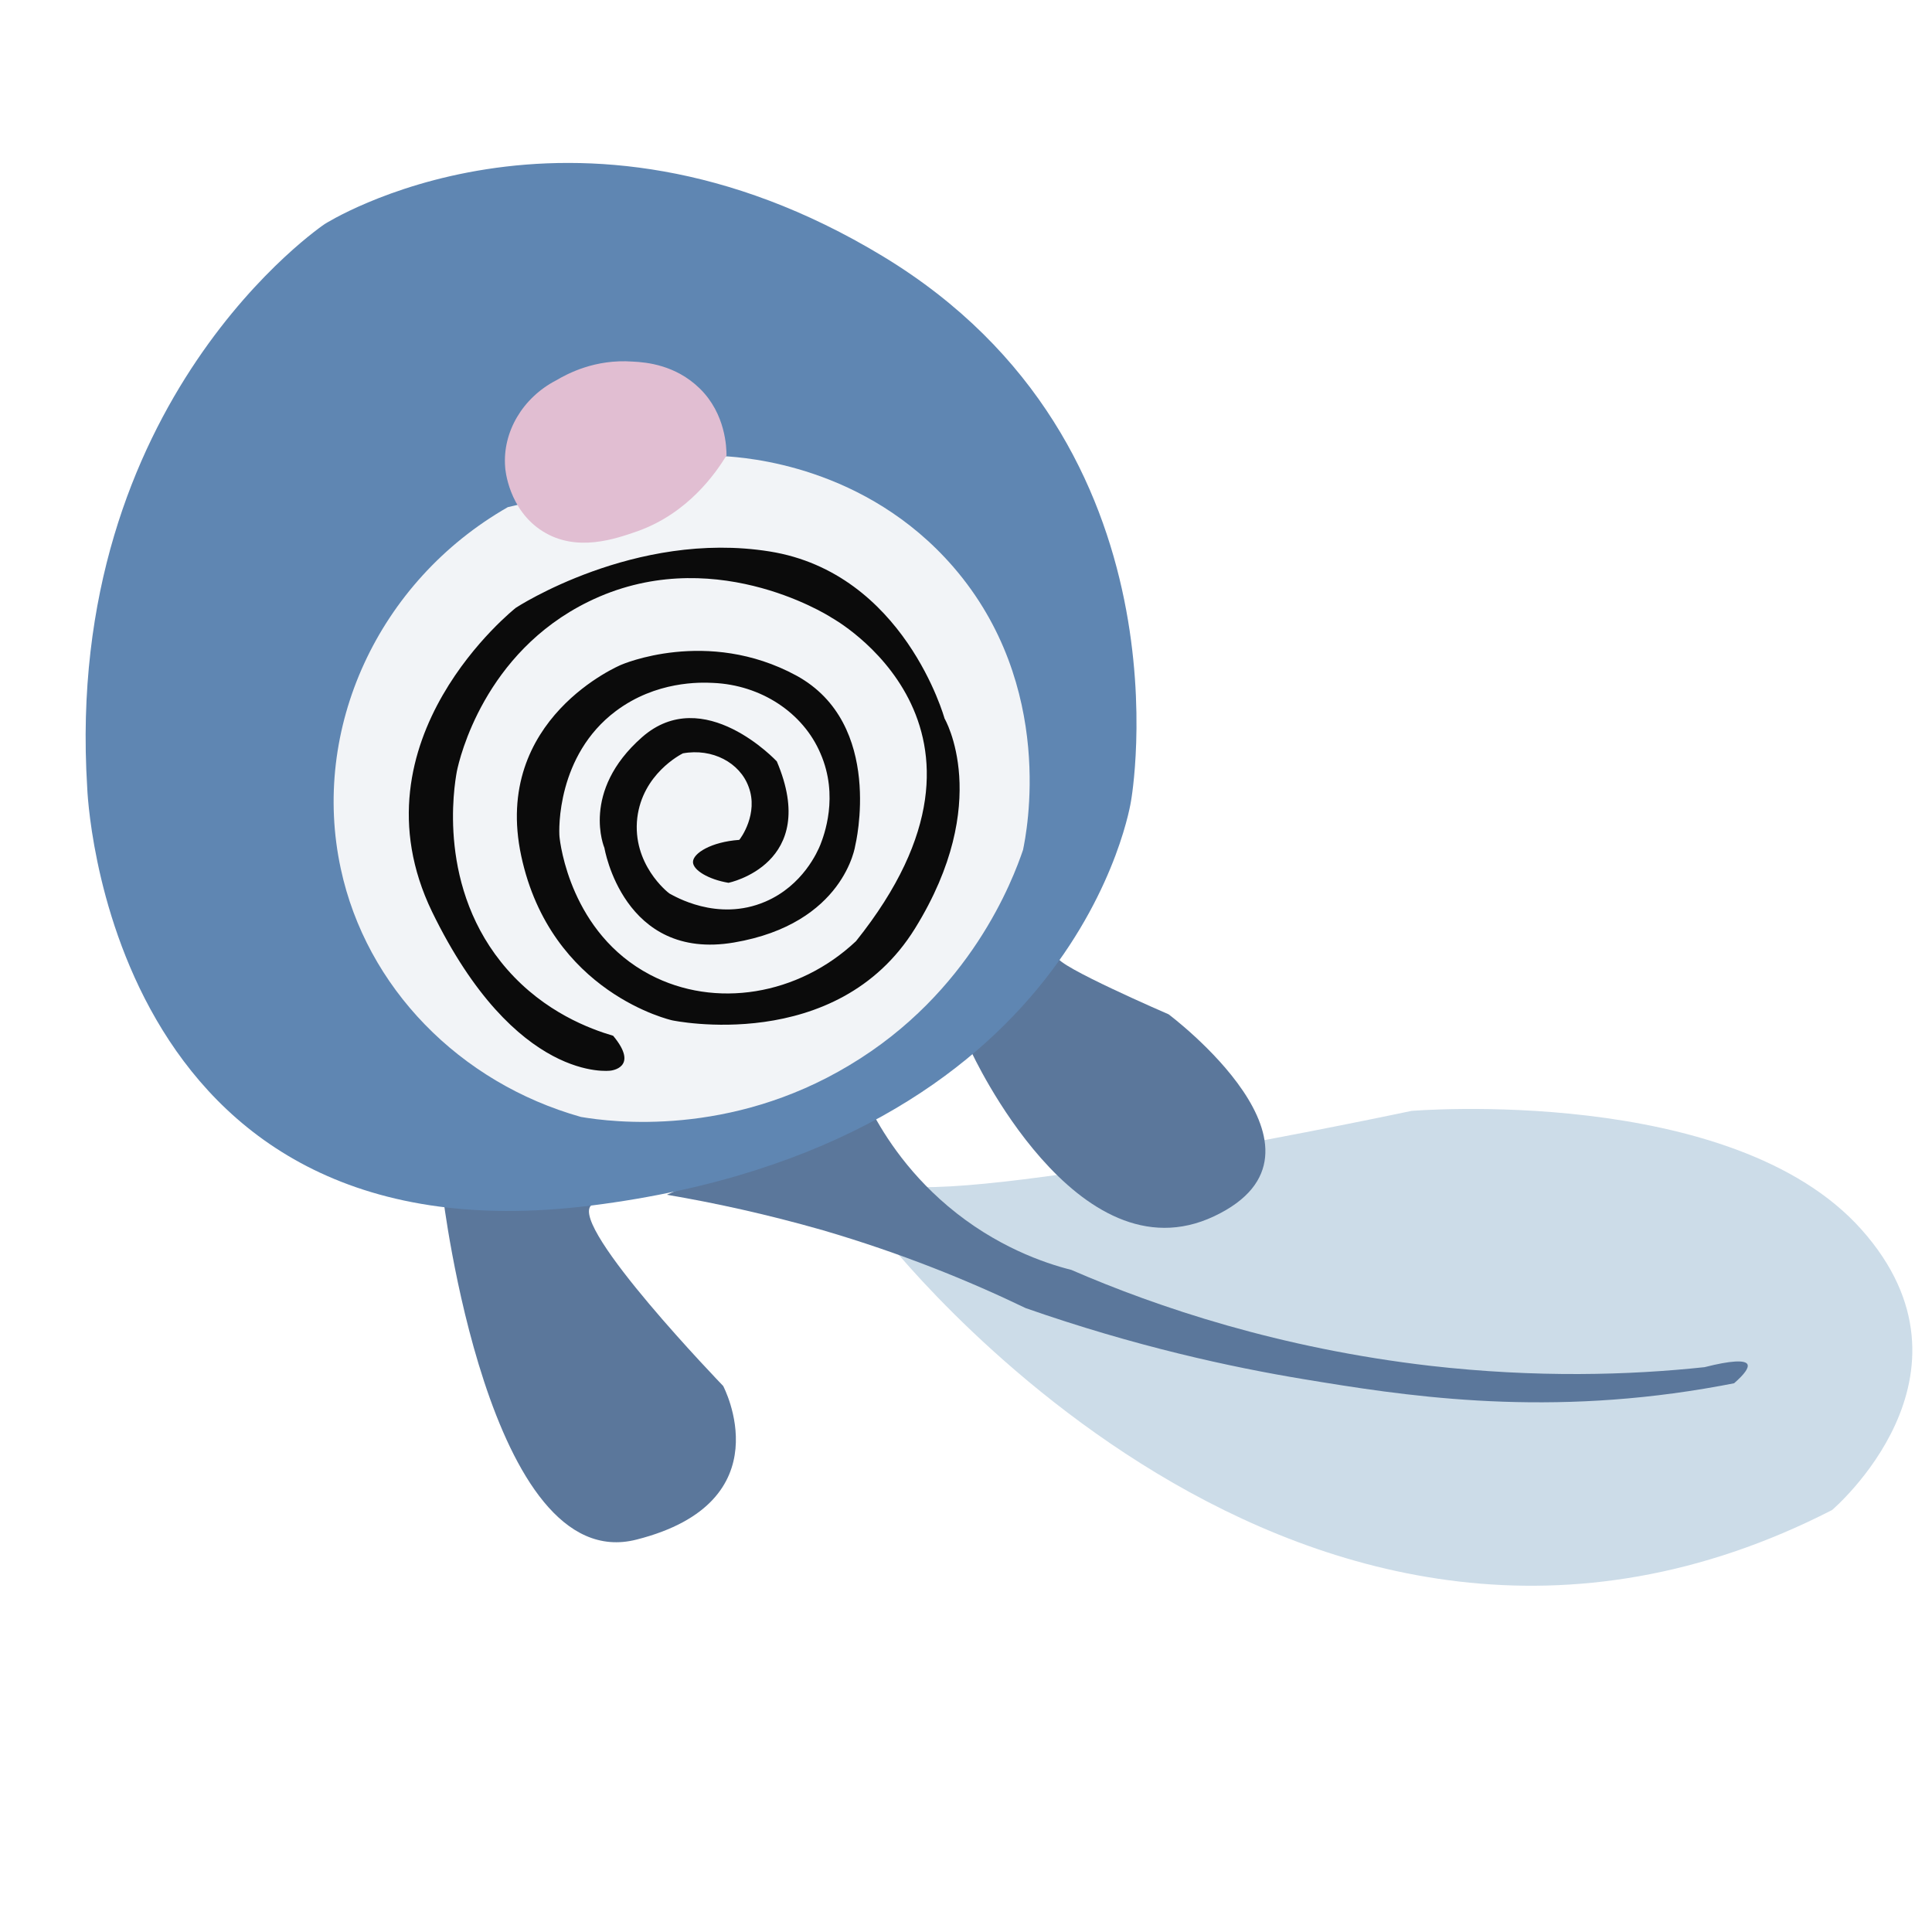
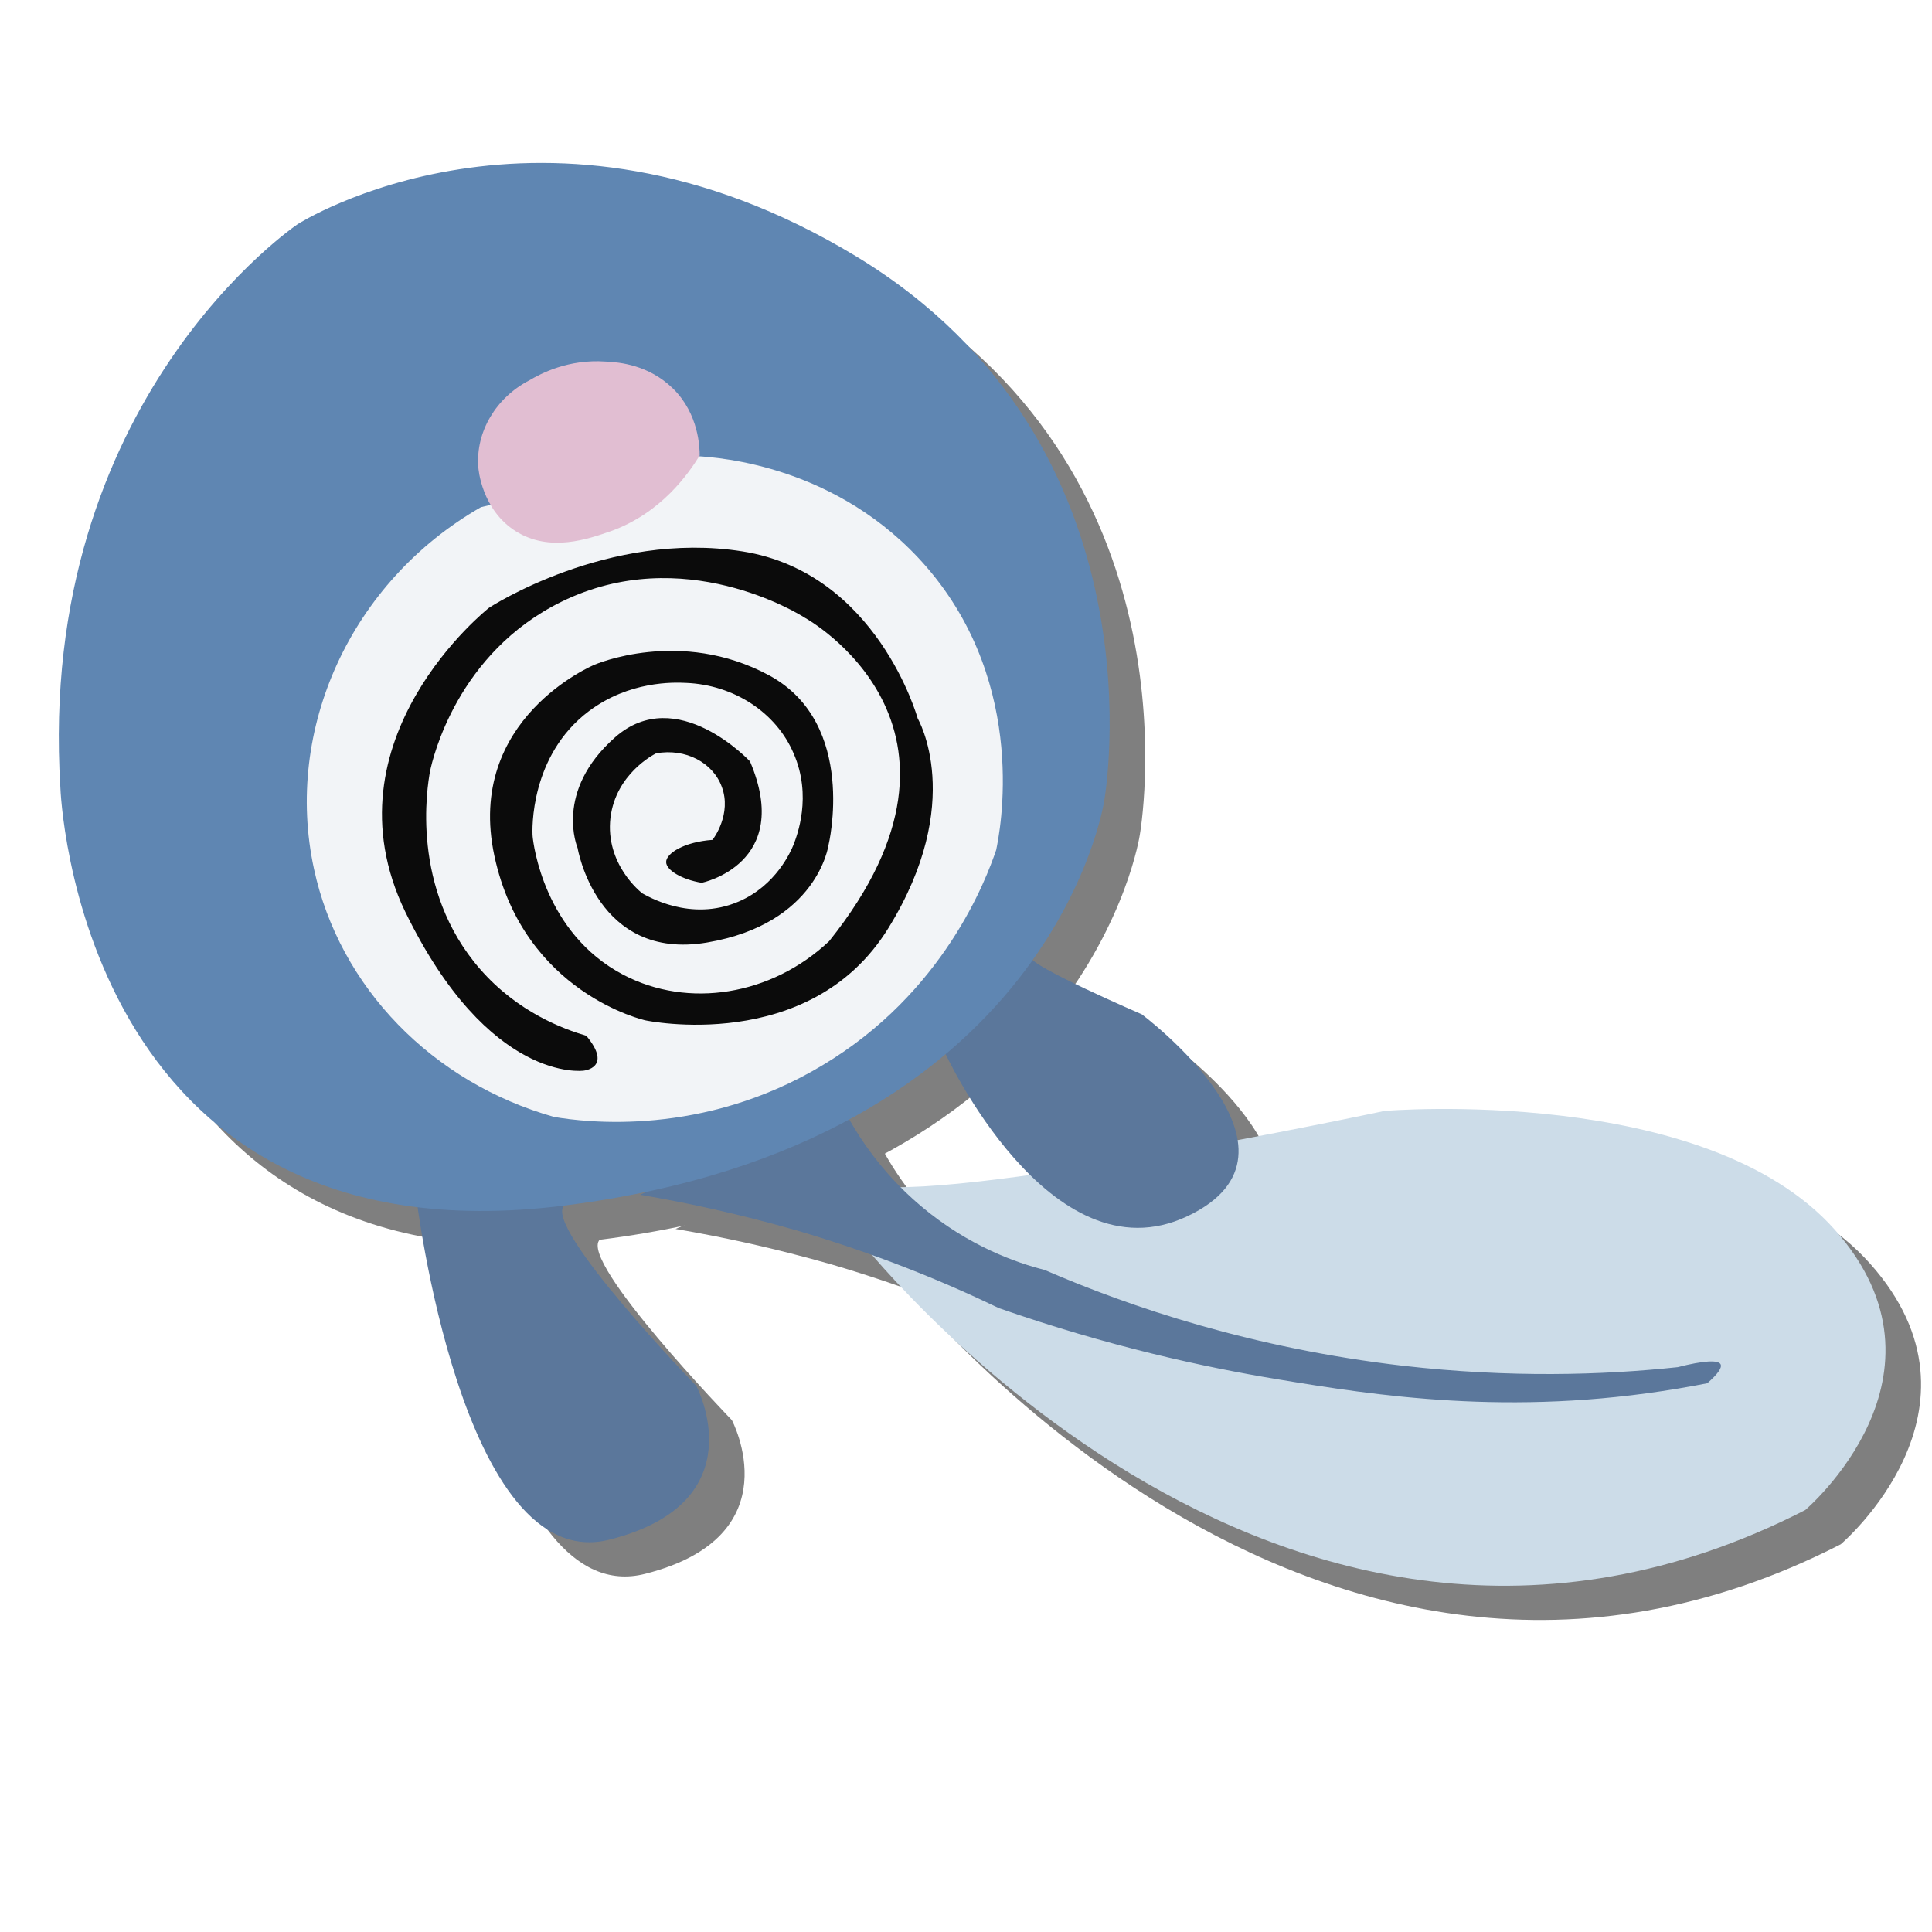
<svg xmlns="http://www.w3.org/2000/svg" version="1.1" id="Layer_1" x="0px" y="0px" viewBox="0 0 288 288" style="enable-background:new 0 0 288 288;" xml:space="preserve">
  <style type="text/css">
- 	.st0{fill:#CCDCE8;}
- 	.st1{fill:#5B779B;}
- 	.st2{fill:#5F86B2;}
- 	.st3{fill:#F2F4F7;}
- 	.st4{fill:#0B0B0B;}
- 	.st5{fill:#E1BED2;}
+ 	.st0{opacity:0.5;}
+ 	.st1{fill:#CCDCE8;}
+ 	.st2{fill:#5B779B;}
+ 	.st3{fill:#5F86B2;}
+ 	.st4{fill:#F2F4F7;}
+ 	.st5{fill:#0B0B0B;}
+ 	.st6{fill:#E1BED2;}
</style>
-   <path class="st0" d="M131.2,183.7c0,0,62.7,82,141.9,41.4c0,0,23.7-20.1,4.4-41.8s-67.1-17.7-67.1-17.7s-66.3,14.1-77.6,10.9  C121.5,173.3,131.2,183.7,131.2,183.7z" />
-   <path class="st1" d="M66,178.1c0,0,6.8,57.1,28.9,51.4c22.1-5.6,12.9-22.9,12.9-22.9s-22.9-23.7-19.7-26.9S66,178.1,66,178.1z" />
-   <path class="st1" d="M157.7,142.7l-12.9,14.1c0,0,15.7,34.2,36.2,24.5s-6.8-30.1-6.8-30.1S157.3,143.9,157.7,142.7z" />
-   <path class="st1" d="M99.4,178.1c7.1,1.2,14.9,2.9,23.3,5.3c11.6,3.4,21.7,7.5,30.2,11.6c16.3,5.7,30.6,8.8,41.5,10.6  c14.5,2.4,34.6,5.6,59.7,1.4c1.8-0.3,3.4-0.6,4.4-0.8c1.6-1.4,2.2-2.3,2-2.8c-0.3-0.7-2.5-0.6-6.4,0.4c-11.2,1.2-25.1,1.6-40.9-0.2  c-22.4-2.6-40.6-8.7-53.5-14.3c-4-1-11.3-3.5-18.4-9.5c-6.4-5.4-10-11.4-11.8-15C119.5,169.2,109.5,173.7,99.4,178.1z" />
-   <path class="st2" d="M13,117.4c0,0,2.4,71.5,75.2,62.3s80.4-60.3,80.4-60.3s9.6-53-37-81.2s-83.2-4.8-83.2-4.8S9.4,59.5,13,117.4z" />
-   <path class="st3" d="M75.7,75.6c-19.4,11.1-29.4,33.1-24.9,53.9c3.8,17.7,17.7,31.9,35.8,37c4.7,0.8,22.2,3,40-7.7  c18.1-10.8,24.4-27.7,25.9-32.1c0.5-2.4,5-24.4-10.4-42.2c-13.1-15.1-30.9-16.3-34.2-16.5L75.7,75.6z" />
-   <path class="st4" d="M91.4,154.4c-3.4-1-10.2-3.5-15.8-9.9c-10.5-12-7.9-27.3-7.5-29.5c0.4-2,4.1-17.7,19.6-25.3  c18.1-8.9,35.4,1.8,36.3,2.4c0,0,29.3,16.1,3.6,48.2c-8.6,8.1-21,10.1-30.7,5c-11.8-6.2-13.4-19.5-13.5-20.6  c-0.1-1-0.4-12.1,8.4-18.7c6-4.5,12.6-4.3,14.5-4.2c7.1,0.3,13.4,4.4,16,10.5c2.8,6.4,0.5,12.3,0,13.6c-0.4,1-2.6,6.1-8.2,8.5  c-7.2,3.1-13.7-0.9-14.3-1.2c-0.3-0.2-5.6-4.4-4.8-11.3c0.8-6.5,6.4-9.4,6.8-9.6c4.4-0.8,8.5,1.4,9.8,5c1.5,4-1.2,7.7-1.4,7.9  c-4.2,0.3-6.9,2-6.9,3.3c0,1.2,2.3,2.6,5.3,3.1c0,0,13.7-2.8,7.2-18.1c0,0-10.9-11.7-20.1-3.6s-5.6,16.5-5.6,16.5  s2.8,16.9,19.3,14.1c16.5-2.8,18.1-14.5,18.1-14.5s4.4-18.1-8.8-25.3c-13.3-7.2-26.1-1.6-26.1-1.6s-19.3,8-14.9,28.5  c4.4,20.5,22.5,24.5,22.5,24.5s24.5,5.2,36.2-13.7c11.7-18.9,4.4-31.3,4.4-31.3s-6-21.7-26.1-24.9c-20.1-3.2-37.8,8.4-37.8,8.4  S52,110.2,64.4,135.9C76.9,161.6,91,159.6,91,159.6S95.4,159.2,91.4,154.4z" />
-   <path class="st5" d="M82.9,56.7c-5,2.6-8,7.7-7.6,12.9c0,0.3,0.5,6.4,5.6,9.6c5.1,3.2,10.9,1.1,14.1,0c7.6-2.7,11.7-8.7,13.3-11.3  c0-1.1-0.1-6.2-4-10c-3.6-3.5-7.9-3.9-10-4C88.7,53.5,84.6,55.7,82.9,56.7z" />
+   <g class="st0">
+     <path d="M132.5,188.8c0,0,62.7,82,141.9,41.4c0,0,23.7-20.1,4.4-41.8s-67.1-17.7-67.1-17.7s-66.3,14.1-77.6,10.9   C122.8,178.4,132.5,188.8,132.5,188.8z" />
+     <path d="M67.3,183.2c0,0,6.8,57.1,28.9,51.4c22.1-5.6,12.9-22.9,12.9-22.9S86.2,188,89.4,184.8S67.3,183.2,67.3,183.2z" />
+     <path d="M159,147.8l-12.9,14.1c0,0,15.7,34.2,36.2,24.5s-6.8-30.1-6.8-30.1S158.6,149,159,147.8z" />
+     <path d="M100.7,183.2c7.1,1.2,14.9,2.9,23.3,5.3c11.6,3.4,21.7,7.5,30.2,11.6c16.3,5.7,30.6,8.8,41.5,10.6   c14.5,2.4,34.6,5.6,59.7,1.4c1.8-0.3,3.4-0.6,4.4-0.8c1.6-1.4,2.2-2.3,2-2.8c-0.3-0.7-2.5-0.6-6.4,0.4c-11.2,1.2-25.1,1.6-40.9-0.2   c-22.4-2.6-40.6-8.7-53.5-14.3c-4-1-11.3-3.5-18.4-9.5c-6.4-5.4-10-11.4-11.8-15C120.8,174.3,110.8,178.8,100.7,183.2z" />
+     <path d="M14.3,122.5c0,0,2.4,71.5,75.2,62.3s80.4-60.3,80.4-60.3s9.6-53-37-81.2s-83.2-4.8-83.2-4.8S10.7,64.6,14.3,122.5z" />
+     <path d="M77,80.7c-19.4,11.1-29.4,33.1-24.9,53.9c3.8,17.7,17.7,31.9,35.8,37c4.7,0.8,22.2,3,40-7.7c18.1-10.8,24.4-27.7,25.9-32.1   c0.5-2.4,5-24.4-10.4-42.2c-13.1-15.1-30.9-16.3-34.2-16.5L77,80.7z" />
+     <path d="M92.7,159.5c-3.4-1-10.2-3.5-15.8-9.9c-10.5-12-7.9-27.3-7.5-29.5c0.4-2,4.1-17.7,19.6-25.3c18.1-8.9,35.4,1.8,36.3,2.4   c0,0,29.3,16.1,3.6,48.2c-8.6,8.1-21,10.1-30.7,5c-11.8-6.2-13.4-19.5-13.5-20.6c-0.1-1-0.4-12.1,8.4-18.7c6-4.5,12.6-4.3,14.5-4.2   c7.1,0.3,13.4,4.4,16,10.5c2.8,6.4,0.5,12.3,0,13.6c-0.4,1-2.6,6.1-8.2,8.5c-7.2,3.1-13.7-0.9-14.3-1.2c-0.3-0.2-5.6-4.4-4.8-11.3   c0.8-6.5,6.4-9.4,6.8-9.6c4.4-0.8,8.5,1.4,9.8,5c1.5,4-1.2,7.7-1.4,7.9c-4.2,0.3-6.9,2-6.9,3.3c0,1.2,2.3,2.6,5.3,3.1   c0,0,13.7-2.8,7.2-18.1c0,0-10.9-11.7-20.1-3.6s-5.6,16.5-5.6,16.5s2.8,16.9,19.3,14.1c16.5-2.8,18.1-14.5,18.1-14.5   s4.4-18.1-8.8-25.3c-13.3-7.2-26.1-1.6-26.1-1.6s-19.3,8-14.9,28.5c4.4,20.5,22.5,24.5,22.5,24.5s24.5,5.2,36.2-13.7   c11.7-18.9,4.4-31.3,4.4-31.3s-6-21.7-26.1-24.9c-20.1-3.2-37.8,8.4-37.8,8.4S53.3,115.3,65.7,141c12.5,25.7,26.6,23.7,26.6,23.7   S96.7,164.3,92.7,159.5z" />
+     <path d="M84.2,61.8c-5,2.6-8,7.7-7.6,12.9c0,0.3,0.5,6.4,5.6,9.6s10.9,1.1,14.1,0c7.6-2.7,11.7-8.7,13.3-11.3c0-1.1-0.1-6.2-4-10   c-3.6-3.5-7.9-3.9-10-4C90,58.6,85.9,60.8,84.2,61.8z" />
+   </g>
+   <g>
+     <path class="st1" d="M127.2,183.7c0,0,62.7,82,141.9,41.4c0,0,23.7-20.1,4.4-41.8s-67.1-17.7-67.1-17.7s-66.3,14.1-77.6,10.9   C117.5,173.3,127.2,183.7,127.2,183.7z" />
+     <path class="st2" d="M62,178.1c0,0,6.8,57.1,28.9,51.4c22.1-5.6,12.9-22.9,12.9-22.9s-22.9-23.7-19.7-26.9S62,178.1,62,178.1z" />
+     <path class="st2" d="M153.7,142.7l-12.9,14.1c0,0,15.7,34.2,36.2,24.5s-6.8-30.1-6.8-30.1S153.3,143.9,153.7,142.7z" />
+     <path class="st2" d="M95.4,178.1c7.1,1.2,14.9,2.9,23.3,5.3c11.6,3.4,21.7,7.5,30.2,11.6c16.3,5.7,30.6,8.8,41.5,10.6   c14.5,2.4,34.6,5.6,59.7,1.4c1.8-0.3,3.4-0.6,4.4-0.8c1.6-1.4,2.2-2.3,2-2.8c-0.3-0.7-2.5-0.6-6.4,0.4c-11.2,1.2-25.1,1.6-40.9-0.2   c-22.4-2.6-40.6-8.7-53.5-14.3c-4-1-11.3-3.5-18.4-9.5c-6.4-5.4-10-11.4-11.8-15C115.5,169.2,105.5,173.7,95.4,178.1z" />
+     <path class="st3" d="M9,117.4c0,0,2.4,71.5,75.2,62.3s80.4-60.3,80.4-60.3s9.6-53-37-81.2s-83.2-4.8-83.2-4.8S5.4,59.5,9,117.4z" />
+     <path class="st4" d="M71.7,75.6c-19.4,11.1-29.4,33.1-24.9,53.9c3.8,17.7,17.7,31.9,35.8,37c4.7,0.8,22.2,3,40-7.7   c18.1-10.8,24.4-27.7,25.9-32.1c0.5-2.4,5-24.4-10.4-42.2C125,69.4,107.2,68.2,103.9,68L71.7,75.6z" />
+     <path class="st5" d="M87.4,154.4c-3.4-1-10.2-3.5-15.8-9.9c-10.5-12-7.9-27.3-7.5-29.5c0.4-2,4.1-17.7,19.6-25.3   c18.1-8.9,35.4,1.8,36.3,2.4c0,0,29.3,16.1,3.6,48.2c-8.6,8.1-21,10.1-30.7,5c-11.8-6.2-13.4-19.5-13.5-20.6   c-0.1-1-0.4-12.1,8.4-18.7c6-4.5,12.6-4.3,14.5-4.2c7.1,0.3,13.4,4.4,16,10.5c2.8,6.4,0.5,12.3,0,13.6c-0.4,1-2.6,6.1-8.2,8.5   c-7.2,3.1-13.7-0.9-14.3-1.2c-0.3-0.2-5.6-4.4-4.8-11.3c0.8-6.5,6.4-9.4,6.8-9.6c4.4-0.8,8.5,1.4,9.8,5c1.5,4-1.2,7.7-1.4,7.9   c-4.2,0.3-6.9,2-6.9,3.3c0,1.2,2.3,2.6,5.3,3.1c0,0,13.7-2.8,7.2-18.1c0,0-10.9-11.7-20.1-3.6s-5.6,16.5-5.6,16.5   s2.8,16.9,19.3,14.1c16.5-2.8,18.1-14.5,18.1-14.5s4.4-18.1-8.8-25.3c-13.3-7.2-26.1-1.6-26.1-1.6s-19.3,8-14.9,28.5   s22.5,24.5,22.5,24.5s24.5,5.2,36.2-13.7s4.4-31.3,4.4-31.3s-6-21.7-26.1-24.9c-20.1-3.2-37.8,8.4-37.8,8.4S48,110.2,60.4,135.9   C72.9,161.6,87,159.6,87,159.6S91.4,159.2,87.4,154.4z" />
+     <path class="st6" d="M78.9,56.7c-5,2.6-8,7.7-7.6,12.9c0,0.3,0.5,6.4,5.6,9.6s10.9,1.1,14.1,0c7.6-2.7,11.7-8.7,13.3-11.3   c0-1.1-0.1-6.2-4-10c-3.6-3.5-7.9-3.9-10-4C84.7,53.5,80.6,55.7,78.9,56.7z" />
+   </g>
</svg>
